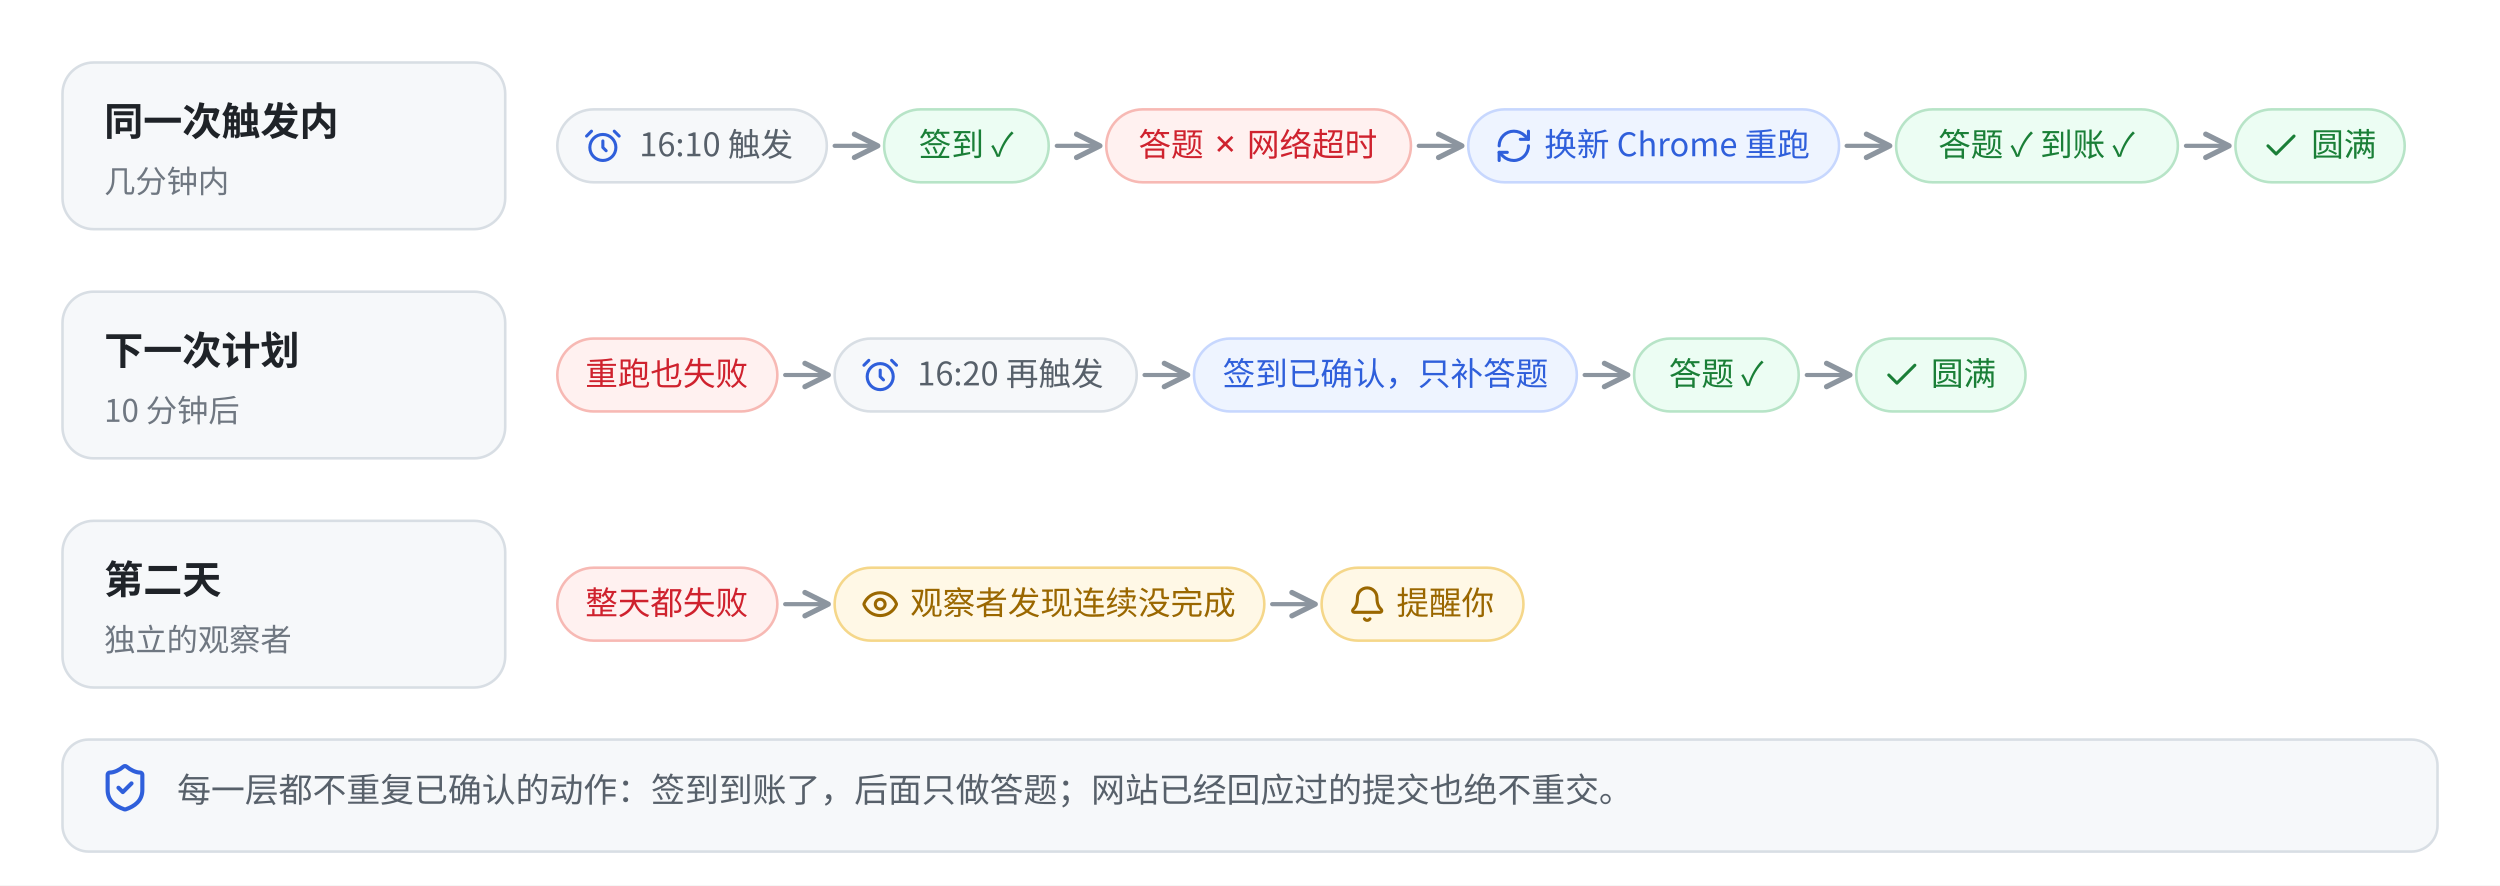
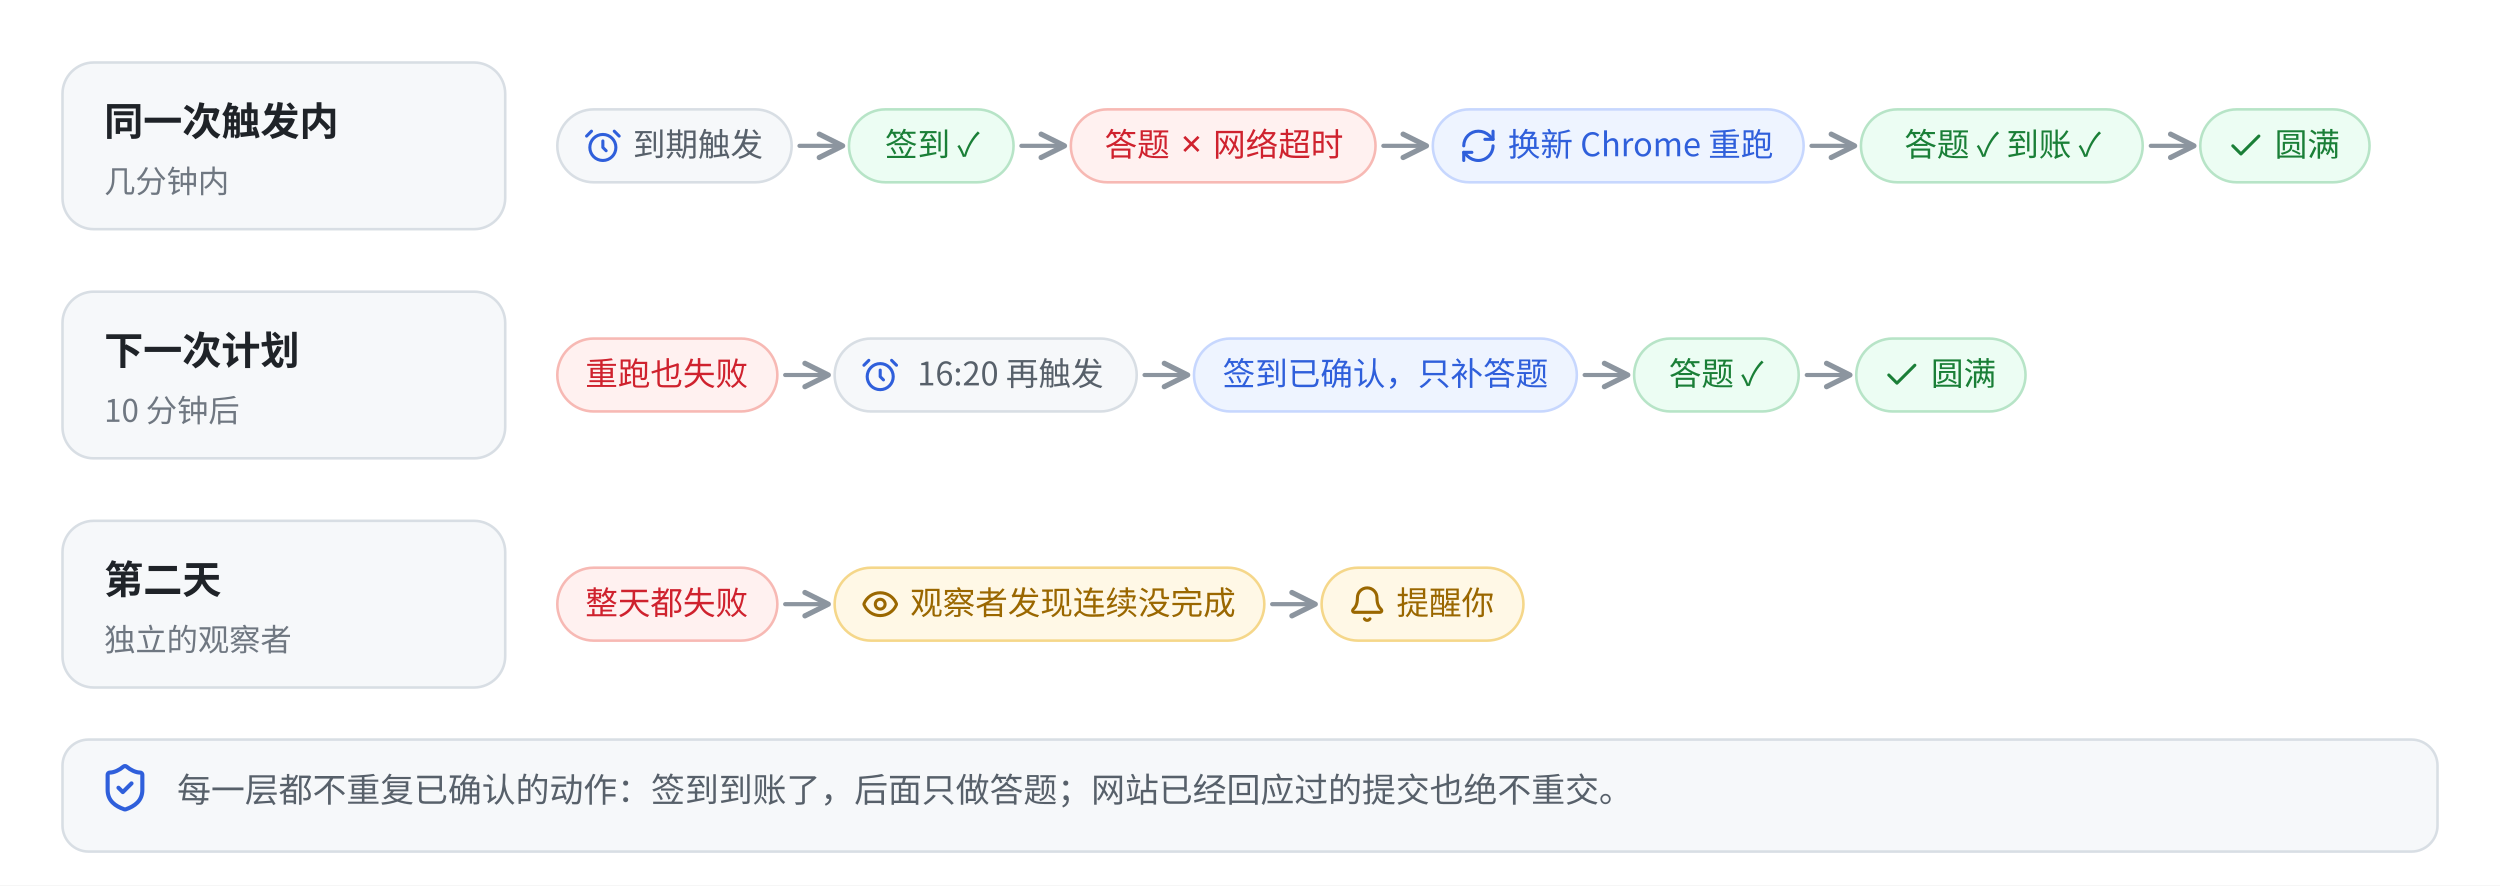
<svg xmlns="http://www.w3.org/2000/svg" width="960" height="340" viewBox="0 0 960 340" role="img" aria-label="一个坏日子的接力">
  <style>
text{font-family:-apple-system,BlinkMacSystemFont,'Segoe UI','PingFang SC','Hiragino Sans GB','Microsoft YaHei','Noto Sans CJK SC',Helvetica,Arial,sans-serif;fill:#1f2328;font-size:13px}
.h{font-size:15px;font-weight:600}.hb{font-size:17px;font-weight:700}
.s{font-size:13px;fill:#57606a}.xs{font-size:12px;fill:#6f7781}
.mono{font-family:ui-monospace,SFMono-Regular,Menlo,Consolas,'PingFang SC','Microsoft YaHei',monospace;font-size:12px;fill:#57606a}
.w{fill:#ffffff;font-weight:600}
.bg{fill:#ffffff}
.line{stroke:#8c959f;stroke-width:1.6;fill:none;stroke-linecap:round;stroke-linejoin:round}
.line.soft{stroke:#c9d1d9}
.ar{stroke:#8c959f;stroke-width:1.6;fill:none;marker-end:url(#ah);stroke-linecap:round;stroke-linejoin:round}
.ar.blue{stroke:#2f5fdb;marker-end:url(#ah-blue)}.ar.green{stroke:#1a7f37;marker-end:url(#ah-green)}
.ar.red{stroke:#cf222e;marker-end:url(#ah-red)}.ar.amber{stroke:#9a6700;marker-end:url(#ah-amber)}
.ar.dash{stroke-dasharray:5 4}
.ic{fill:none;stroke-width:1.9;stroke-linecap:round;stroke-linejoin:round}
.c-gray{fill:#f6f8fa;stroke:#d8dee4;stroke-width:1}.f-gray{fill:#57606a}.k-gray{stroke:#57606a}.t-gray{fill:#57606a}.ic-gray{stroke:#57606a}.sf-gray{fill:#f6f8fa}.ss-gray{stroke:#d8dee4}
.c-blue{fill:#eef4ff;stroke:#c7d7fe;stroke-width:1}.f-blue{fill:#2f5fdb}.k-blue{stroke:#2f5fdb}.t-blue{fill:#2f5fdb}.ic-blue{stroke:#2f5fdb}.sf-blue{fill:#eef4ff}.ss-blue{stroke:#c7d7fe}
.c-green{fill:#ecfdf3;stroke:#b7e4c7;stroke-width:1}.f-green{fill:#1a7f37}.k-green{stroke:#1a7f37}.t-green{fill:#1a7f37}.ic-green{stroke:#1a7f37}.sf-green{fill:#ecfdf3}.ss-green{stroke:#b7e4c7}
.c-amber{fill:#fff8e6;stroke:#f5d78a;stroke-width:1}.f-amber{fill:#9a6700}.k-amber{stroke:#9a6700}.t-amber{fill:#9a6700}.ic-amber{stroke:#9a6700}.sf-amber{fill:#fff8e6}.ss-amber{stroke:#f5d78a}
.c-red{fill:#fff1f0;stroke:#f7b9b4;stroke-width:1}.f-red{fill:#cf222e}.k-red{stroke:#cf222e}.t-red{fill:#cf222e}.ic-red{stroke:#cf222e}.sf-red{fill:#fff1f0}.ss-red{stroke:#f7b9b4}
.c-purple{fill:#f6f1ff;stroke:#d6c7f5;stroke-width:1}.f-purple{fill:#6e40c9}.k-purple{stroke:#6e40c9}.t-purple{fill:#6e40c9}.ic-purple{stroke:#6e40c9}.sf-purple{fill:#f6f1ff}.ss-purple{stroke:#d6c7f5}
@media (prefers-color-scheme: dark){
text{fill:#e6edf3}.s{fill:#a3adb8}.xs{fill:#8b949e}.mono{fill:#a3adb8}.w{fill:#ffffff}
.bg{fill:#0d1117}
.line{stroke:#6e7681}.line.soft{stroke:#30363d}
.ar{stroke:#6e7681}
.ar.blue{stroke:#79a6ff}.ar.green{stroke:#4ad07a}.ar.red{stroke:#ff7b72}.ar.amber{stroke:#e3b341}
.c-gray{fill:#161b22;stroke:#30363d}.f-gray{fill:#8b949e}.k-gray{stroke:#8b949e}.t-gray{fill:#8b949e}.ic-gray{stroke:#8b949e}.sf-gray{fill:#161b22}.ss-gray{stroke:#30363d}
.c-blue{fill:#12203a;stroke:#2b4a86}.f-blue{fill:#79a6ff}.k-blue{stroke:#79a6ff}.t-blue{fill:#79a6ff}.ic-blue{stroke:#79a6ff}.sf-blue{fill:#12203a}.ss-blue{stroke:#2b4a86}
.c-green{fill:#0f2a1a;stroke:#1f5a33}.f-green{fill:#4ad07a}.k-green{stroke:#4ad07a}.t-green{fill:#4ad07a}.ic-green{stroke:#4ad07a}.sf-green{fill:#0f2a1a}.ss-green{stroke:#1f5a33}
.c-amber{fill:#2e2410;stroke:#6b4f12}.f-amber{fill:#e3b341}.k-amber{stroke:#e3b341}.t-amber{fill:#e3b341}.ic-amber{stroke:#e3b341}.sf-amber{fill:#2e2410}.ss-amber{stroke:#6b4f12}
.c-red{fill:#301416;stroke:#7a2a2e}.f-red{fill:#ff7b72}.k-red{stroke:#ff7b72}.t-red{fill:#ff7b72}.ic-red{stroke:#ff7b72}.sf-red{fill:#301416}.ss-red{stroke:#7a2a2e}
.c-purple{fill:#231a36;stroke:#4a3480}.f-purple{fill:#b083f0}.k-purple{stroke:#b083f0}.t-purple{fill:#b083f0}.ic-purple{stroke:#b083f0}.sf-purple{fill:#231a36}.ss-purple{stroke:#4a3480}
}
</style>
  <defs>
    <marker id="ah" viewBox="0 0 10 10" refX="8.5" refY="5" markerWidth="7" markerHeight="7" orient="auto-start-reverse">
      <path d="M1,1 L9,5 L1,9" fill="none" stroke="#8c959f" stroke-width="1.8" stroke-linecap="round" stroke-linejoin="round" />
    </marker>
    <marker id="ah-blue" viewBox="0 0 10 10" refX="8.5" refY="5" markerWidth="7" markerHeight="7" orient="auto-start-reverse">
      <path d="M1,1 L9,5 L1,9" fill="none" stroke="#2f5fdb" stroke-width="1.8" stroke-linecap="round" stroke-linejoin="round" />
    </marker>
    <marker id="ah-green" viewBox="0 0 10 10" refX="8.5" refY="5" markerWidth="7" markerHeight="7" orient="auto-start-reverse">
      <path d="M1,1 L9,5 L1,9" fill="none" stroke="#1a7f37" stroke-width="1.8" stroke-linecap="round" stroke-linejoin="round" />
    </marker>
    <marker id="ah-red" viewBox="0 0 10 10" refX="8.5" refY="5" markerWidth="7" markerHeight="7" orient="auto-start-reverse">
      <path d="M1,1 L9,5 L1,9" fill="none" stroke="#cf222e" stroke-width="1.8" stroke-linecap="round" stroke-linejoin="round" />
    </marker>
    <marker id="ah-amber" viewBox="0 0 10 10" refX="8.5" refY="5" markerWidth="7" markerHeight="7" orient="auto-start-reverse">
      <path d="M1,1 L9,5 L1,9" fill="none" stroke="#9a6700" stroke-width="1.8" stroke-linecap="round" stroke-linejoin="round" />
    </marker>
  </defs>
  <rect width="960" height="340" class="bg" />
  <rect x="24.0" y="24.0" width="170.0" height="64.0" rx="12" class="c-gray" />
  <text x="40" y="52" class="h">同一次触发内</text>
  <text x="40" y="74" class="xs">几分钟内</text>
-   <rect x="214.0" y="42.0" width="103.5" height="28.0" rx="14.0" class="c-gray" />
+   <rect x="214.0" y="42.0" width="90.0" height="28.0" rx="14.0" class="c-gray" />
  <g transform="translate(224.0,48.5) scale(0.625)" class="ic ic-blue">
    <circle cx="12" cy="13" r="8" />
    <path d="M12 9v4l2 2" />
    <path d="M5 3 2 6" />
    <path d="m22 6-3-3" />
  </g>
-   <text x="275" y="60" class="xs t-gray" text-anchor="middle" style="font-size:12.5px">16:10 触发</text>
-   <path d="M320.5,56.0 L336.5,56.0" class="ar" />
-   <rect x="339.5" y="42.0" width="63.2" height="28.0" rx="14.0" class="c-green" />
-   <text x="371" y="60" class="xs t-green" text-anchor="middle" style="font-size:12.5px">签到 ✓</text>
-   <path d="M405.8,56.0 L421.8,56.0" class="ar" />
-   <rect x="424.8" y="42.0" width="117.0" height="28.0" rx="14.0" class="c-red" />
-   <text x="483" y="60" class="xs t-red" text-anchor="middle" style="font-size:12.5px">答题 ✗ 网络超时</text>
-   <path d="M544.8,56.0 L560.8,56.0" class="ar" />
-   <rect x="563.8" y="42.0" width="142.4" height="28.0" rx="14.0" class="c-blue" />
-   <g transform="translate(573.8,48.5) scale(0.625)" class="ic ic-blue">
+   <text x="268" y="60" class="xs t-gray" text-anchor="middle" style="font-size:12.5px">到期触发</text>
+   <path d="M307.0,56.0 L323.0,56.0" class="ar" />
+   <rect x="326.0" y="42.0" width="63.2" height="28.0" rx="14.0" class="c-green" />
+   <text x="358" y="60" class="xs t-green" text-anchor="middle" style="font-size:12.5px">签到 ✓</text>
+   <path d="M392.2,56.0 L408.2,56.0" class="ar" />
+   <rect x="411.2" y="42.0" width="117.0" height="28.0" rx="14.0" class="c-red" />
+   <text x="470" y="60" class="xs t-red" text-anchor="middle" style="font-size:12.5px">答题 ✗ 网络超时</text>
+   <path d="M531.2,56.0 L547.2,56.0" class="ar" />
+   <rect x="550.2" y="42.0" width="142.4" height="28.0" rx="14.0" class="c-blue" />
+   <g transform="translate(560.2,48.5) scale(0.625)" class="ic ic-blue">
    <path d="M3 12a9 9 0 0 1 9-9 9.75 9.75 0 0 1 6.74 2.74L21 8" />
    <path d="M21 3v5h-5" />
    <path d="M21 12a9 9 0 0 1-9 9 9.75 9.75 0 0 1-6.74-2.74L3 16" />
    <path d="M8 16H3v5" />
  </g>
-   <text x="644" y="60" class="xs t-blue" text-anchor="middle" style="font-size:12.5px">换新 Chrome 重跑</text>
-   <path d="M709.1,56.0 L725.1,56.0" class="ar" />
-   <rect x="728.1" y="42.0" width="108.2" height="28.0" rx="14.0" class="c-green" />
-   <text x="782" y="60" class="xs t-green" text-anchor="middle" style="font-size:12.5px">答题 ✓ 到账 ✓</text>
-   <path d="M839.4,56.0 L855.4,56.0" class="ar" />
-   <rect x="858.4" y="42.0" width="65.0" height="28.0" rx="14.0" class="c-green" />
-   <g transform="translate(868.4,48.5) scale(0.625)" class="ic ic-green">
+   <text x="630" y="60" class="xs t-blue" text-anchor="middle" style="font-size:12.5px">换新 Chrome 重跑</text>
+   <path d="M695.6,56.0 L711.6,56.0" class="ar" />
+   <rect x="714.6" y="42.0" width="108.2" height="28.0" rx="14.0" class="c-green" />
+   <text x="769" y="60" class="xs t-green" text-anchor="middle" style="font-size:12.5px">答题 ✓ 到账 ✓</text>
+   <path d="M825.9,56.0 L841.9,56.0" class="ar" />
+   <rect x="844.9" y="42.0" width="65.0" height="28.0" rx="14.0" class="c-green" />
+   <g transform="translate(854.9,48.5) scale(0.625)" class="ic ic-green">
    <path d="M20 6 9 17l-5-5" />
  </g>
-   <text x="900" y="60" class="xs t-green" text-anchor="middle" style="font-size:12.5px">圆满</text>
+   <text x="886" y="60" class="xs t-green" text-anchor="middle" style="font-size:12.5px">圆满</text>
  <rect x="24.0" y="112.0" width="170.0" height="64.0" rx="12" class="c-gray" />
  <text x="40" y="140" class="h">下一次计划</text>
  <text x="40" y="162" class="xs">10 分钟后</text>
  <rect x="214.0" y="130.0" width="84.5" height="28.0" rx="14.0" class="c-red" />
  <text x="256" y="148" class="xs t-red" text-anchor="middle" style="font-size:12.5px">重跑也失败</text>
  <path d="M301.5,144.0 L317.5,144.0" class="ar" />
  <rect x="320.5" y="130.0" width="116.0" height="28.0" rx="14.0" class="c-gray" />
  <g transform="translate(330.5,136.5) scale(0.625)" class="ic ic-blue">
    <circle cx="12" cy="13" r="8" />
    <path d="M12 9v4l2 2" />
    <path d="M5 3 2 6" />
    <path d="m22 6-3-3" />
  </g>
  <text x="388" y="148" class="xs t-gray" text-anchor="middle" style="font-size:12.5px">16:20 再触发</text>
  <path d="M439.5,144.0 L455.5,144.0" class="ar" />
  <rect x="458.5" y="130.0" width="147.0" height="28.0" rx="14.0" class="c-blue" />
  <text x="532" y="148" class="xs t-blue" text-anchor="middle" style="font-size:12.5px">签到已确认，只补答题</text>
  <path d="M608.5,144.0 L624.5,144.0" class="ar" />
  <rect x="627.5" y="130.0" width="63.2" height="28.0" rx="14.0" class="c-green" />
  <text x="659" y="148" class="xs t-green" text-anchor="middle" style="font-size:12.5px">答题 ✓</text>
  <path d="M693.8,144.0 L709.8,144.0" class="ar" />
  <rect x="712.8" y="130.0" width="65.0" height="28.0" rx="14.0" class="c-green" />
  <g transform="translate(722.8,136.5) scale(0.625)" class="ic ic-green">
    <path d="M20 6 9 17l-5-5" />
  </g>
  <text x="754" y="148" class="xs t-green" text-anchor="middle" style="font-size:12.5px">圆满</text>
  <rect x="24.0" y="200.0" width="170.0" height="64.0" rx="12" class="c-gray" />
  <text x="40" y="228" class="h">第二天</text>
  <text x="40" y="250" class="xs">独立的观察者</text>
  <rect x="214.0" y="218.0" width="84.5" height="28.0" rx="14.0" class="c-red" />
  <text x="256" y="236" class="xs t-red" text-anchor="middle" style="font-size:12.5px">整天都失败</text>
  <path d="M301.5,232.0 L317.5,232.0" class="ar" />
  <rect x="320.5" y="218.0" width="165.0" height="28.0" rx="14.0" class="c-amber" />
  <g transform="translate(330.5,224.5) scale(0.625)" class="ic ic-amber">
    <path d="M2.06 12.35a1 1 0 0 1 0-.7 10.75 10.75 0 0 1 19.88 0 1 1 0 0 1 0 .7 10.75 10.75 0 0 1-19.88 0" />
    <circle cx="12" cy="12" r="3" />
  </g>
  <text x="412" y="236" class="xs t-amber" text-anchor="middle" style="font-size:12.5px">观察者发现连续没完成</text>
  <path d="M488.5,232.0 L504.5,232.0" class="ar" />
  <rect x="507.5" y="218.0" width="77.5" height="28.0" rx="14.0" class="c-amber" />
  <g transform="translate(517.5,224.5) scale(0.625)" class="ic ic-amber">
    <path d="M10.3 21a2 2 0 0 0 3.4 0" />
    <path d="M3.3 15.3A1 1 0 0 0 4 17h16a1 1 0 0 0 .7-1.7C19.4 14 18 12.5 18 8A6 6 0 0 0 6 8c0 4.5-1.4 6-2.7 7.3" />
  </g>
  <text x="555" y="236" class="xs t-amber" text-anchor="middle" style="font-size:12.5px">提醒你</text>
  <rect x="24.0" y="284.0" width="912.0" height="43.0" rx="10" class="c-gray" />
  <g transform="translate(38.0,292.5) scale(0.833)" class="ic ic-blue">
    <path d="M20 13c0 5-3.5 7.5-7.66 8.95a1 1 0 0 1-.67-.01C7.5 20.5 4 18 4 13V6a1 1 0 0 1 1-1c2 0 4.5-1.2 6.24-2.72a1.17 1.17 0 0 1 1.52 0C14.51 3.81 17 5 19 5a1 1 0 0 1 1 1z" />
    <path d="m9 12 2 2 4-4" />
  </g>
  <text x="68" y="308" class="s">每一层都不重复已确认的动作：签到到账了，后面只做答题；网站已经回应过的提交也绝不重交。</text>
</svg>
